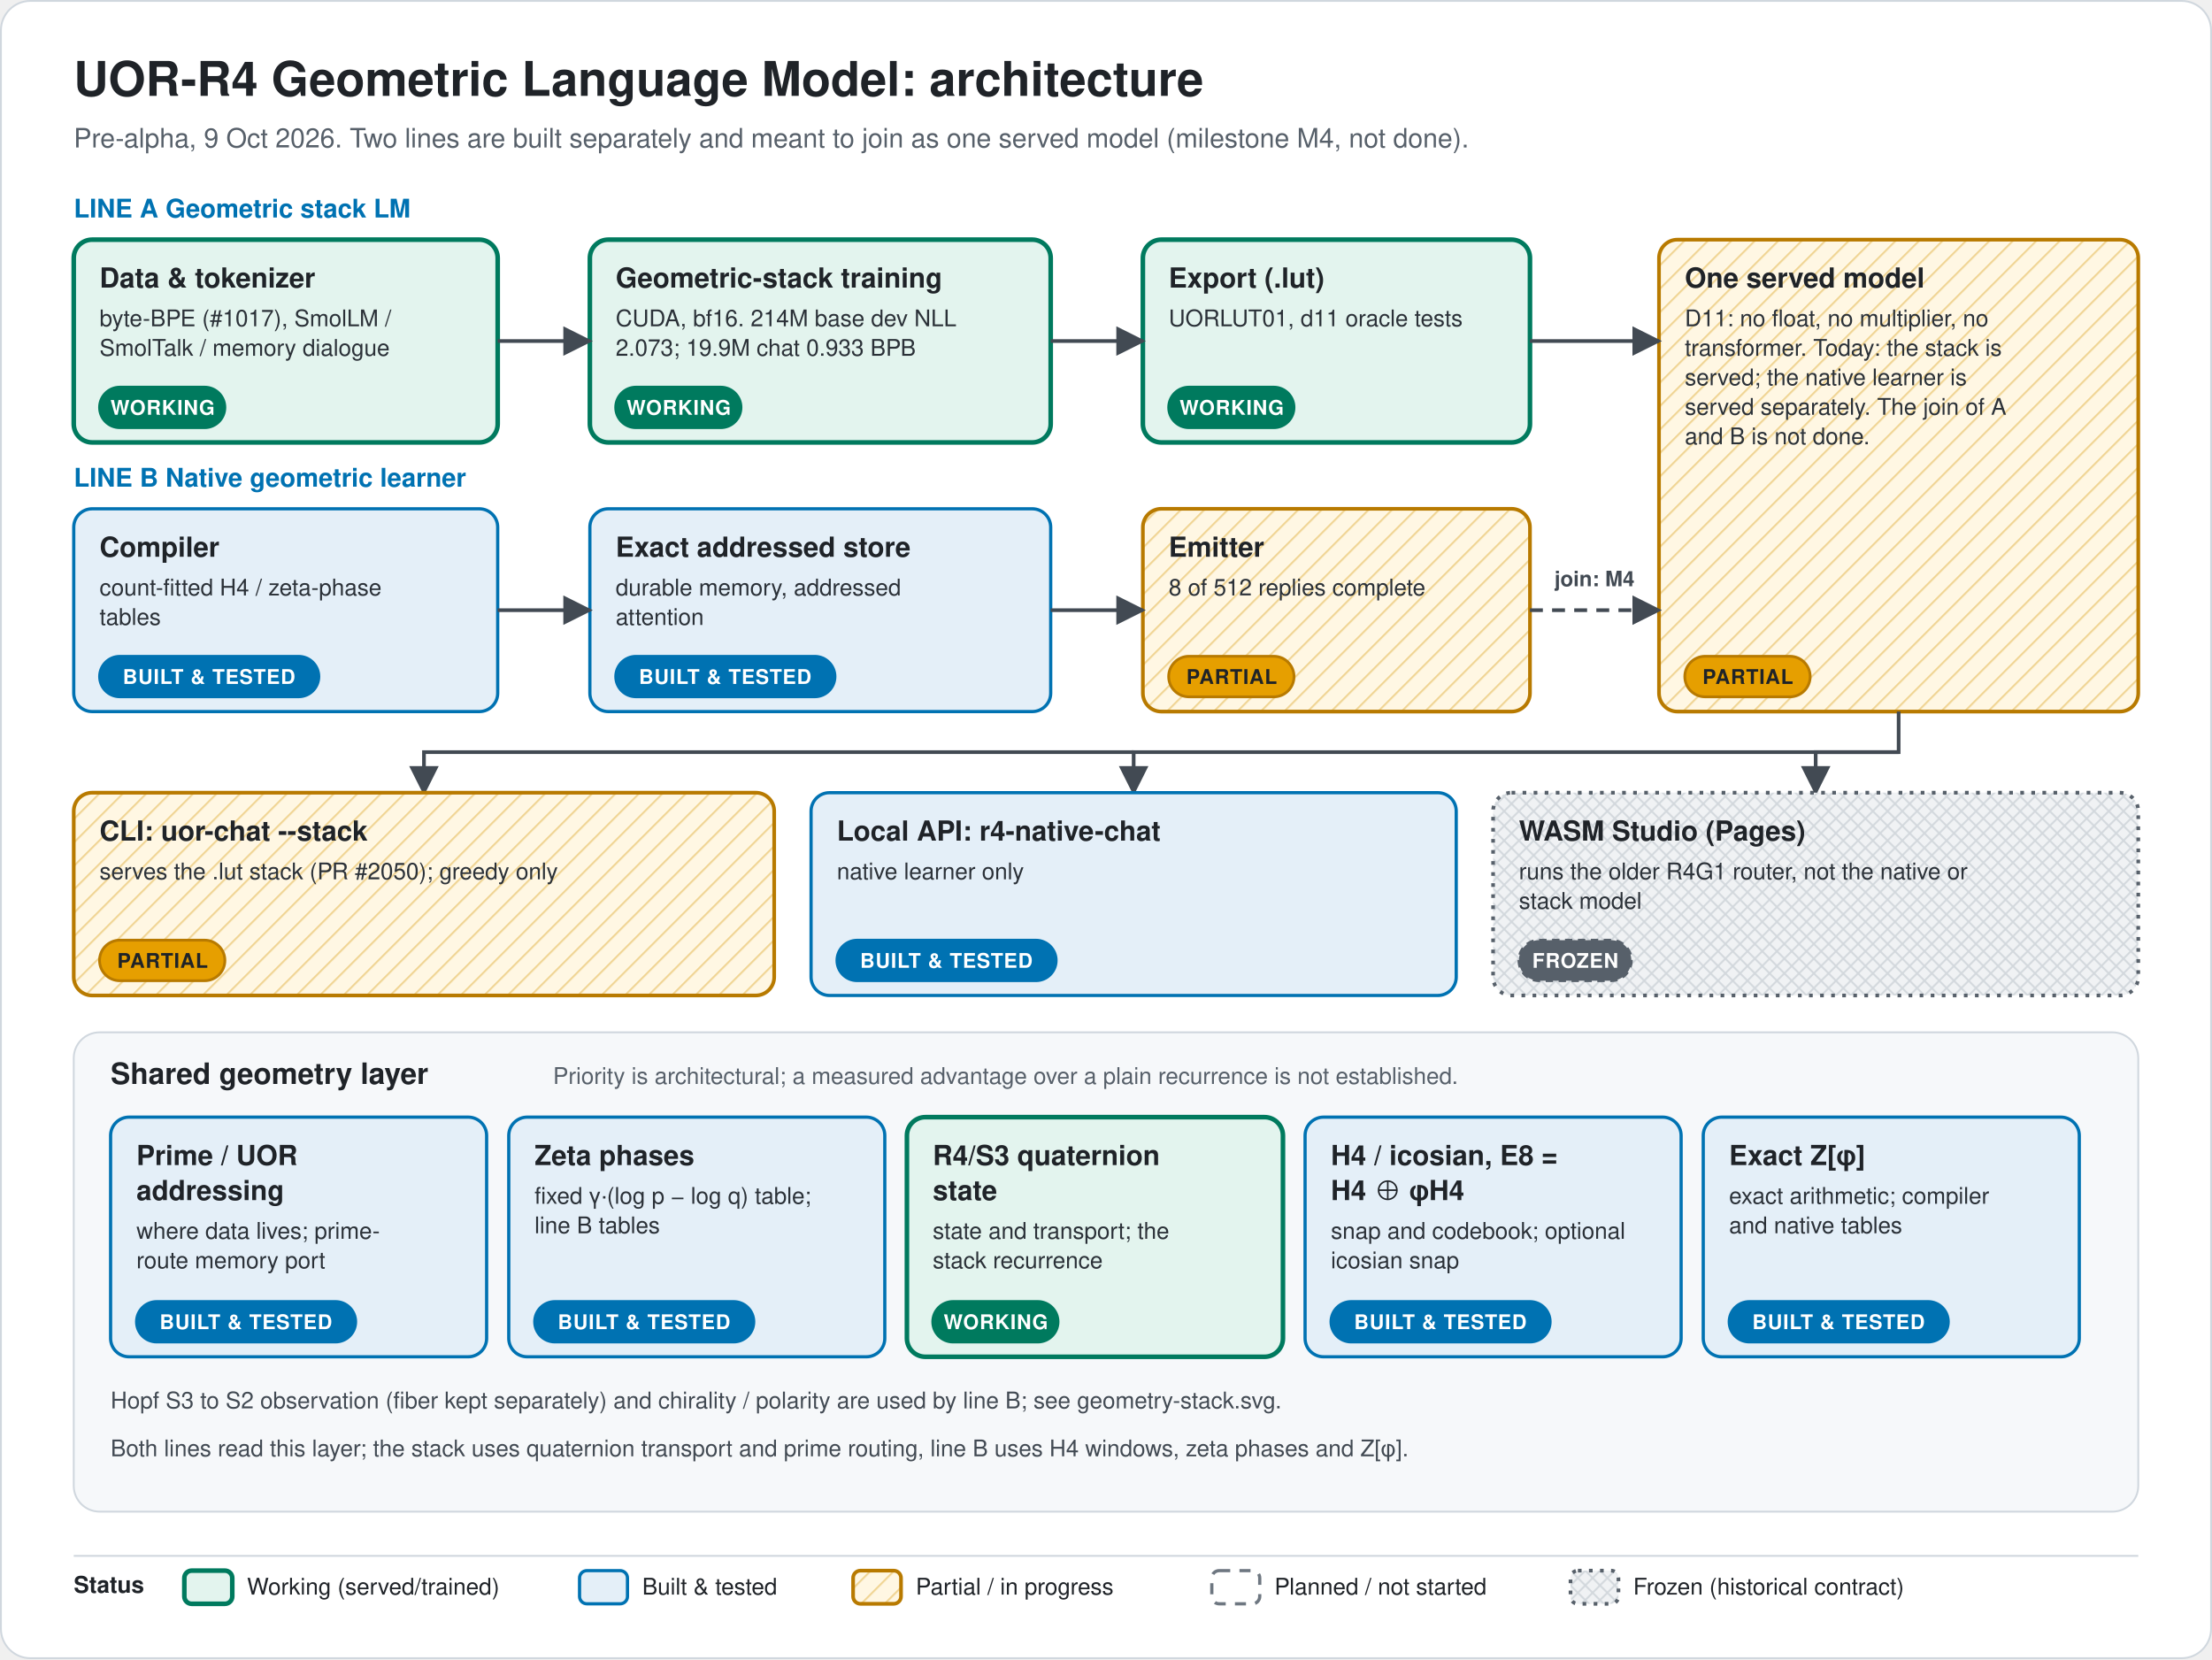
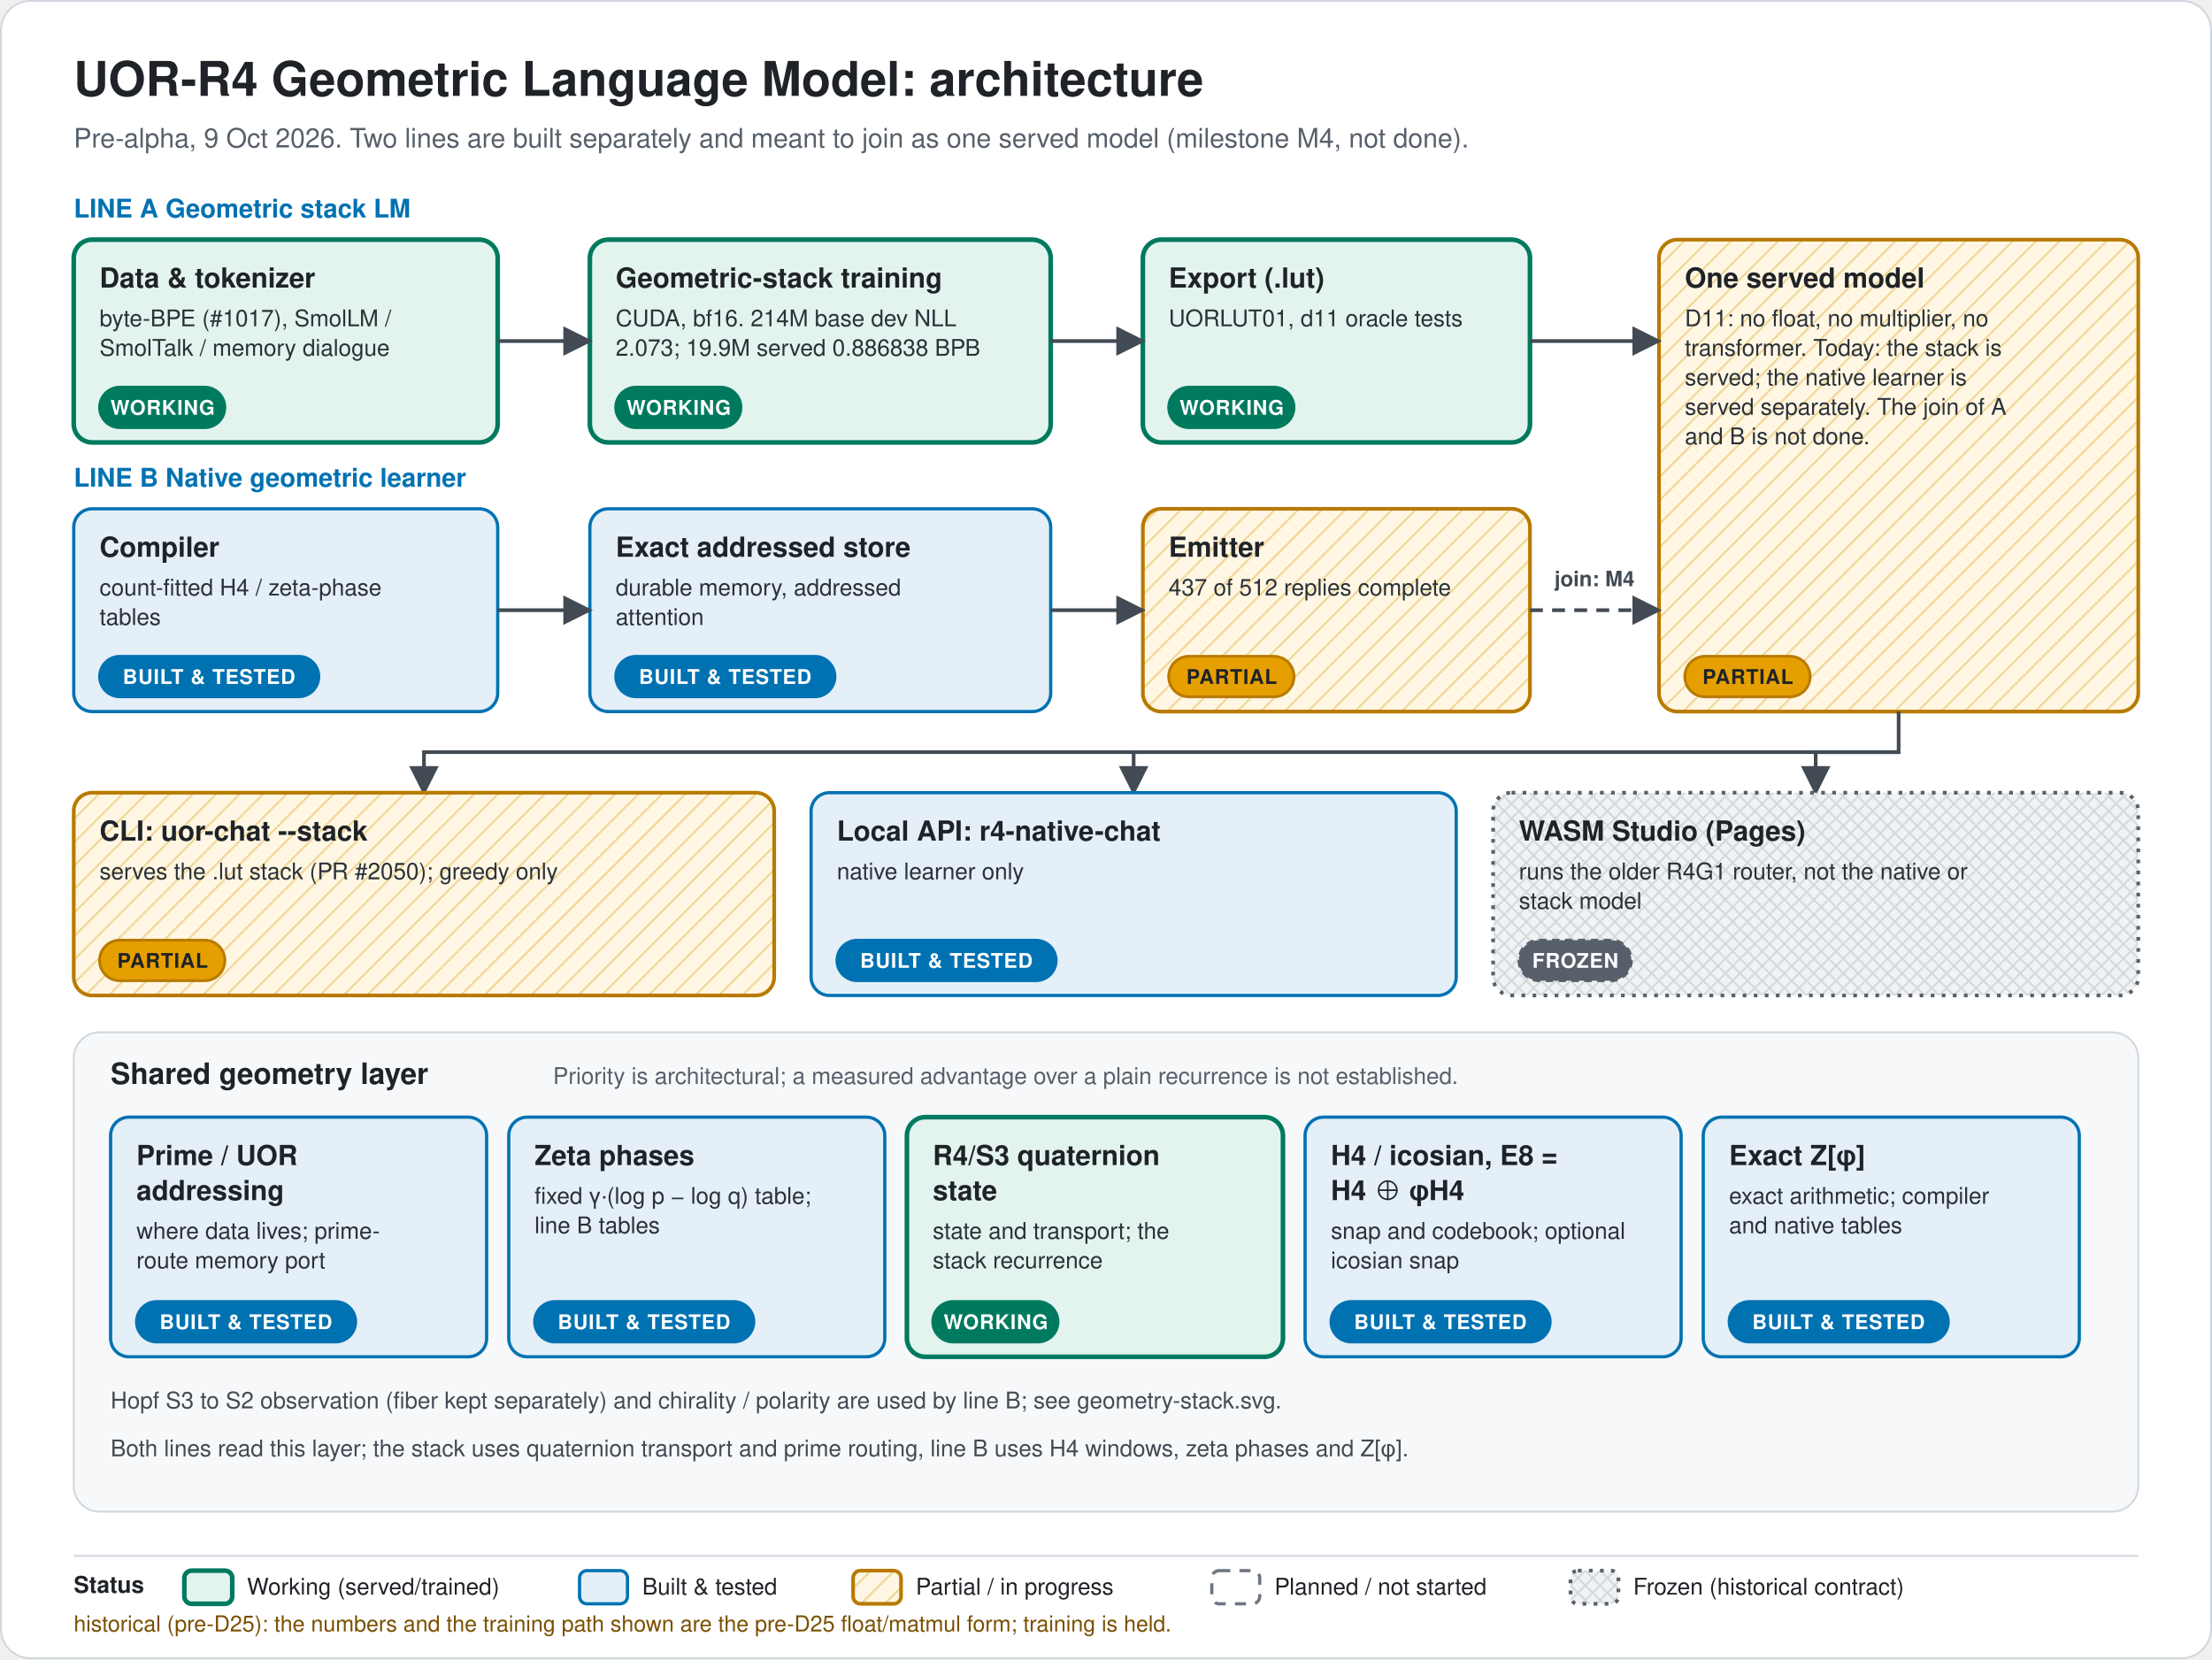
<svg xmlns="http://www.w3.org/2000/svg" viewBox="0 0 1200 900" width="1200" height="900" role="img" aria-labelledby="t d" font-family="-apple-system, BlinkMacSystemFont, 'Segoe UI', Helvetica, Arial, sans-serif">
  <defs>
    <marker id="ah" viewBox="0 0 10 10" refX="9" refY="5" markerWidth="8" markerHeight="8" orient="auto-start-reverse">
      <path d="M0,0 L10,5 L0,10 z" fill="#424A53" />
    </marker>
    <pattern id="hP" width="9" height="9" patternUnits="userSpaceOnUse" patternTransform="rotate(45)">
      <rect width="9" height="9" fill="#FFF7E3" />
      <line x1="0" y1="0" x2="0" y2="9" stroke="#F1D79A" stroke-width="2.2" />
    </pattern>
    <pattern id="hF" width="8" height="8" patternUnits="userSpaceOnUse">
      <rect width="8" height="8" fill="#F0F2F4" />
      <path d="M0,0 L8,8 M8,0 L0,8" stroke="#D3D8DD" stroke-width="1" />
    </pattern>
  </defs>
  <rect x="0.5" y="0.5" width="1199" height="899" rx="16" fill="#FFFFFF" stroke="#D0D7DE" />
  <text x="40" y="52" font-size="26" font-weight="700" fill="#1F2328" text-anchor="start">UOR-R4 Geometric Language Model: architecture</text>
  <text x="40" y="80" font-size="14.5" font-weight="400" fill="#57606A" text-anchor="start">Pre-alpha, 9 Oct 2026. Two lines are built separately and meant to join as one served model (milestone M4, not done).</text>
  <text x="40" y="118" font-size="14" font-weight="700" fill="#0072B2" text-anchor="start">LINE A  Geometric stack LM</text>
  <text x="40" y="264" font-size="14" font-weight="700" fill="#0072B2" text-anchor="start">LINE B  Native geometric learner</text>
  <rect x="40" y="130" width="230" height="110" rx="10" fill="#E3F4EE" stroke="#007A5E" stroke-width="2.5" />
  <text x="54" y="156" font-size="15" font-weight="700" fill="#1F2328" text-anchor="start">Data &amp; tokenizer</text>
  <text x="54" y="177" font-size="12.5" font-weight="400" fill="#2B3138" text-anchor="start">byte-BPE (#1017), SmolLM /</text>
  <text x="54" y="193" font-size="12.5" font-weight="400" fill="#2B3138" text-anchor="start">SmolTalk / memory dialogue</text>
  <rect x="54" y="210" width="68" height="22" rx="11" fill="#007A5E" stroke="#007A5E" stroke-width="1.5" />
  <text x="88.2" y="225" font-size="11" font-weight="700" fill="#FFFFFF" text-anchor="middle" letter-spacing="0.4">WORKING</text>
  <rect x="320" y="130" width="250" height="110" rx="10" fill="#E3F4EE" stroke="#007A5E" stroke-width="2.5" />
  <text x="334" y="156" font-size="15" font-weight="700" fill="#1F2328" text-anchor="start">Geometric-stack training</text>
  <text x="334" y="177" font-size="12.5" font-weight="400" fill="#2B3138" text-anchor="start">CUDA, bf16. 214M base dev NLL</text>
-   <text x="334" y="193" font-size="12.5" font-weight="400" fill="#2B3138" text-anchor="start">2.073; 19.9M chat 0.933 BPB</text>
+   <text x="334" y="193" font-size="12.5" font-weight="400" fill="#2B3138" text-anchor="start">2.073; 19.9M served 0.886838 BPB</text>
  <rect x="334" y="210" width="68" height="22" rx="11" fill="#007A5E" stroke="#007A5E" stroke-width="1.5" />
  <text x="368.2" y="225" font-size="11" font-weight="700" fill="#FFFFFF" text-anchor="middle" letter-spacing="0.4">WORKING</text>
  <rect x="620" y="130" width="210" height="110" rx="10" fill="#E3F4EE" stroke="#007A5E" stroke-width="2.5" />
  <text x="634" y="156" font-size="15" font-weight="700" fill="#1F2328" text-anchor="start">Export (.lut)</text>
  <text x="634" y="177" font-size="12.5" font-weight="400" fill="#2B3138" text-anchor="start">UORLUT01, d11 oracle tests</text>
  <rect x="634" y="210" width="68" height="22" rx="11" fill="#007A5E" stroke="#007A5E" stroke-width="1.5" />
  <text x="668.2" y="225" font-size="11" font-weight="700" fill="#FFFFFF" text-anchor="middle" letter-spacing="0.4">WORKING</text>
  <path d="M270,185 L320,185" fill="none" stroke="#424A53" stroke-width="2" marker-end="url(#ah)" />
  <path d="M570,185 L620,185" fill="none" stroke="#424A53" stroke-width="2" marker-end="url(#ah)" />
  <rect x="40" y="276" width="230" height="110" rx="10" fill="#E4EFF8" stroke="#0072B2" stroke-width="1.75" />
  <text x="54" y="302" font-size="15" font-weight="700" fill="#1F2328" text-anchor="start">Compiler</text>
  <text x="54" y="323" font-size="12.5" font-weight="400" fill="#2B3138" text-anchor="start">count-fitted H4 / zeta-phase</text>
  <text x="54" y="339" font-size="12.5" font-weight="400" fill="#2B3138" text-anchor="start">tables</text>
  <rect x="54" y="356" width="119" height="22" rx="11" fill="#0072B2" stroke="#0072B2" stroke-width="1.5" />
  <text x="113.4" y="371" font-size="11" font-weight="700" fill="#FFFFFF" text-anchor="middle" letter-spacing="0.4">BUILT &amp; TESTED</text>
  <rect x="320" y="276" width="250" height="110" rx="10" fill="#E4EFF8" stroke="#0072B2" stroke-width="1.75" />
  <text x="334" y="302" font-size="15" font-weight="700" fill="#1F2328" text-anchor="start">Exact addressed store</text>
  <text x="334" y="323" font-size="12.5" font-weight="400" fill="#2B3138" text-anchor="start">durable memory, addressed</text>
  <text x="334" y="339" font-size="12.5" font-weight="400" fill="#2B3138" text-anchor="start">attention</text>
  <rect x="334" y="356" width="119" height="22" rx="11" fill="#0072B2" stroke="#0072B2" stroke-width="1.5" />
  <text x="393.4" y="371" font-size="11" font-weight="700" fill="#FFFFFF" text-anchor="middle" letter-spacing="0.4">BUILT &amp; TESTED</text>
  <rect x="620" y="276" width="210" height="110" rx="10" fill="url(#hP)" stroke="#B87A00" stroke-width="2" />
  <text x="634" y="302" font-size="15" font-weight="700" fill="#1F2328" text-anchor="start">Emitter</text>
-   <text x="634" y="323" font-size="12.5" font-weight="400" fill="#2B3138" text-anchor="start">8 of 512 replies complete</text>
+   <text x="634" y="323" font-size="12.5" font-weight="400" fill="#2B3138" text-anchor="start">437 of 512 replies complete</text>
  <rect x="634" y="356" width="68" height="22" rx="11" fill="#E69F00" stroke="#B87A00" stroke-width="1.5" />
  <text x="668.2" y="371" font-size="11" font-weight="700" fill="#1F2328" text-anchor="middle" letter-spacing="0.4">PARTIAL</text>
  <path d="M270,331 L320,331" fill="none" stroke="#424A53" stroke-width="2" marker-end="url(#ah)" />
  <path d="M570,331 L620,331" fill="none" stroke="#424A53" stroke-width="2" marker-end="url(#ah)" />
  <rect x="900" y="130" width="260" height="256" rx="10" fill="url(#hP)" stroke="#B87A00" stroke-width="2" />
  <text x="914" y="156" font-size="15" font-weight="700" fill="#1F2328" text-anchor="start">One served model</text>
  <text x="914" y="177" font-size="12.5" font-weight="400" fill="#2B3138" text-anchor="start">D11: no float, no multiplier, no</text>
  <text x="914" y="193" font-size="12.5" font-weight="400" fill="#2B3138" text-anchor="start">transformer. Today: the stack is</text>
  <text x="914" y="209" font-size="12.5" font-weight="400" fill="#2B3138" text-anchor="start">served; the native learner is</text>
  <text x="914" y="225" font-size="12.5" font-weight="400" fill="#2B3138" text-anchor="start">served separately. The join of A</text>
  <text x="914" y="241" font-size="12.5" font-weight="400" fill="#2B3138" text-anchor="start">and B is not done.</text>
  <rect x="914" y="356" width="68" height="22" rx="11" fill="#E69F00" stroke="#B87A00" stroke-width="1.5" />
  <text x="948.2" y="371" font-size="11" font-weight="700" fill="#1F2328" text-anchor="middle" letter-spacing="0.4">PARTIAL</text>
  <path d="M830,185 L900,185" fill="none" stroke="#424A53" stroke-width="2" marker-end="url(#ah)" />
  <path d="M830,331 L900,331" fill="none" stroke="#424A53" stroke-width="2" stroke-dasharray="7 5" marker-end="url(#ah)" />
  <text x="865" y="318" font-size="11.5" font-weight="700" fill="#424A53" text-anchor="middle">join: M4</text>
  <path d="M1030,386 L1030,408 L985,408 L985,430" fill="none" stroke="#424A53" stroke-width="2" marker-end="url(#ah)" />
  <path d="M1030,408 L615,408 L615,430" fill="none" stroke="#424A53" stroke-width="2" marker-end="url(#ah)" />
  <path d="M615,408 L230,408 L230,430" fill="none" stroke="#424A53" stroke-width="2" marker-end="url(#ah)" />
  <rect x="40" y="430" width="380" height="110" rx="10" fill="url(#hP)" stroke="#B87A00" stroke-width="2" />
  <text x="54" y="456" font-size="15" font-weight="700" fill="#1F2328" text-anchor="start">CLI: uor-chat --stack</text>
  <text x="54" y="477" font-size="12.5" font-weight="400" fill="#2B3138" text-anchor="start">serves the .lut stack (PR #2050); greedy only</text>
  <rect x="54" y="510" width="68" height="22" rx="11" fill="#E69F00" stroke="#B87A00" stroke-width="1.5" />
  <text x="88.2" y="525" font-size="11" font-weight="700" fill="#1F2328" text-anchor="middle" letter-spacing="0.4">PARTIAL</text>
  <rect x="440" y="430" width="350" height="110" rx="10" fill="#E4EFF8" stroke="#0072B2" stroke-width="1.75" />
  <text x="454" y="456" font-size="15" font-weight="700" fill="#1F2328" text-anchor="start">Local API: r4-native-chat</text>
  <text x="454" y="477" font-size="12.5" font-weight="400" fill="#2B3138" text-anchor="start">native learner only</text>
  <rect x="454" y="510" width="119" height="22" rx="11" fill="#0072B2" stroke="#0072B2" stroke-width="1.5" />
  <text x="513.4" y="525" font-size="11" font-weight="700" fill="#FFFFFF" text-anchor="middle" letter-spacing="0.4">BUILT &amp; TESTED</text>
  <rect x="810" y="430" width="350" height="110" rx="10" fill="url(#hF)" stroke="#57606A" stroke-width="2" stroke-dasharray="2 4" />
  <text x="824" y="456" font-size="15" font-weight="700" fill="#1F2328" text-anchor="start">WASM Studio (Pages)</text>
  <text x="824" y="477" font-size="12.5" font-weight="400" fill="#2B3138" text-anchor="start">runs the older R4G1 router, not the native or</text>
  <text x="824" y="493" font-size="12.5" font-weight="400" fill="#2B3138" text-anchor="start">stack model</text>
  <rect x="824" y="510" width="61" height="22" rx="11" fill="#57606A" stroke="#57606A" stroke-width="1.5" stroke-dasharray="4 3" />
  <text x="854.6" y="525" font-size="11" font-weight="700" fill="#FFFFFF" text-anchor="middle" letter-spacing="0.4">FROZEN</text>
  <rect x="40" y="560" width="1120" height="260" rx="14" fill="#F6F8FA" stroke="#D0D7DE" />
  <text x="60" y="588" font-size="16" font-weight="700" fill="#1F2328" text-anchor="start">Shared geometry layer</text>
  <text x="300" y="588" font-size="12.5" font-weight="400" fill="#57606A" text-anchor="start">Priority is architectural; a measured advantage over a plain recurrence is not established.</text>
  <rect x="60" y="606" width="204" height="130" rx="10" fill="#E4EFF8" stroke="#0072B2" stroke-width="1.75" />
  <text x="74" y="632" font-size="15" font-weight="700" fill="#1F2328" text-anchor="start">Prime / UOR</text>
  <text x="74" y="651" font-size="15" font-weight="700" fill="#1F2328" text-anchor="start">addressing</text>
  <text x="74" y="672" font-size="12.5" font-weight="400" fill="#2B3138" text-anchor="start">where data lives; prime-</text>
  <text x="74" y="688" font-size="12.5" font-weight="400" fill="#2B3138" text-anchor="start">route memory port</text>
  <rect x="74" y="706" width="119" height="22" rx="11" fill="#0072B2" stroke="#0072B2" stroke-width="1.5" />
  <text x="133.4" y="721" font-size="11" font-weight="700" fill="#FFFFFF" text-anchor="middle" letter-spacing="0.4">BUILT &amp; TESTED</text>
  <rect x="276" y="606" width="204" height="130" rx="10" fill="#E4EFF8" stroke="#0072B2" stroke-width="1.75" />
  <text x="290" y="632" font-size="15" font-weight="700" fill="#1F2328" text-anchor="start">Zeta phases</text>
  <text x="290" y="653" font-size="12.5" font-weight="400" fill="#2B3138" text-anchor="start">fixed γ·(log p − log q) table;</text>
  <text x="290" y="669" font-size="12.5" font-weight="400" fill="#2B3138" text-anchor="start">line B tables</text>
  <rect x="290" y="706" width="119" height="22" rx="11" fill="#0072B2" stroke="#0072B2" stroke-width="1.5" />
  <text x="349.4" y="721" font-size="11" font-weight="700" fill="#FFFFFF" text-anchor="middle" letter-spacing="0.4">BUILT &amp; TESTED</text>
  <rect x="492" y="606" width="204" height="130" rx="10" fill="#E3F4EE" stroke="#007A5E" stroke-width="2.5" />
  <text x="506" y="632" font-size="15" font-weight="700" fill="#1F2328" text-anchor="start">R4/S3 quaternion</text>
  <text x="506" y="651" font-size="15" font-weight="700" fill="#1F2328" text-anchor="start">state</text>
  <text x="506" y="672" font-size="12.5" font-weight="400" fill="#2B3138" text-anchor="start">state and transport; the</text>
  <text x="506" y="688" font-size="12.5" font-weight="400" fill="#2B3138" text-anchor="start">stack recurrence</text>
  <rect x="506" y="706" width="68" height="22" rx="11" fill="#007A5E" stroke="#007A5E" stroke-width="1.5" />
  <text x="540.2" y="721" font-size="11" font-weight="700" fill="#FFFFFF" text-anchor="middle" letter-spacing="0.4">WORKING</text>
  <rect x="708" y="606" width="204" height="130" rx="10" fill="#E4EFF8" stroke="#0072B2" stroke-width="1.75" />
  <text x="722" y="632" font-size="15" font-weight="700" fill="#1F2328" text-anchor="start">H4 / icosian, E8 =</text>
  <text x="722" y="651" font-size="15" font-weight="700" fill="#1F2328" text-anchor="start">H4 ⊕ φH4</text>
  <text x="722" y="672" font-size="12.5" font-weight="400" fill="#2B3138" text-anchor="start">snap and codebook; optional</text>
  <text x="722" y="688" font-size="12.5" font-weight="400" fill="#2B3138" text-anchor="start">icosian snap</text>
  <rect x="722" y="706" width="119" height="22" rx="11" fill="#0072B2" stroke="#0072B2" stroke-width="1.5" />
  <text x="781.4" y="721" font-size="11" font-weight="700" fill="#FFFFFF" text-anchor="middle" letter-spacing="0.4">BUILT &amp; TESTED</text>
  <rect x="924" y="606" width="204" height="130" rx="10" fill="#E4EFF8" stroke="#0072B2" stroke-width="1.75" />
  <text x="938" y="632" font-size="15" font-weight="700" fill="#1F2328" text-anchor="start">Exact Z[φ]</text>
  <text x="938" y="653" font-size="12.5" font-weight="400" fill="#2B3138" text-anchor="start">exact arithmetic; compiler</text>
  <text x="938" y="669" font-size="12.5" font-weight="400" fill="#2B3138" text-anchor="start">and native tables</text>
  <rect x="938" y="706" width="119" height="22" rx="11" fill="#0072B2" stroke="#0072B2" stroke-width="1.5" />
  <text x="997.4" y="721" font-size="11" font-weight="700" fill="#FFFFFF" text-anchor="middle" letter-spacing="0.4">BUILT &amp; TESTED</text>
  <text x="60" y="764" font-size="12.5" font-weight="400" fill="#424A53" text-anchor="start">Hopf S3 to S2 observation (fiber kept separately) and chirality / polarity are used by line B; see geometry-stack.svg.</text>
  <text x="60" y="790" font-size="12.5" font-weight="400" fill="#424A53" text-anchor="start">Both lines read this layer; the stack uses quaternion transport and prime routing, line B uses H4 windows, zeta phases and Z[φ].</text>
  <line x1="40" y1="844" x2="1160" y2="844" stroke="#D0D7DE" />
  <text x="40" y="864" font-size="12.5" font-weight="700" fill="#1F2328" text-anchor="start">Status</text>
  <rect x="100" y="852" width="26" height="18" rx="4" fill="#E3F4EE" stroke="#007A5E" stroke-width="2.5" />
  <text x="134" y="865" font-size="12.5" font-weight="400" fill="#1F2328" text-anchor="start">Working (served/trained)</text>
  <rect x="314.4" y="852" width="26" height="18" rx="4" fill="#E4EFF8" stroke="#0072B2" stroke-width="1.75" />
  <text x="348.4" y="865" font-size="12.5" font-weight="400" fill="#1F2328" text-anchor="start">Built &amp; tested</text>
  <rect x="462.8" y="852" width="26" height="18" rx="4" fill="url(#hP)" stroke="#B87A00" stroke-width="2" />
  <text x="496.8" y="865" font-size="12.5" font-weight="400" fill="#1F2328" text-anchor="start">Partial / in progress</text>
  <rect x="657.4" y="852" width="26" height="18" rx="4" fill="#FFFFFF" stroke="#6E7781" stroke-width="1.75" stroke-dasharray="6 5" />
  <text x="691.4" y="865" font-size="12.5" font-weight="400" fill="#1F2328" text-anchor="start">Planned / not started</text>
  <rect x="852.0" y="852" width="26" height="18" rx="4" fill="url(#hF)" stroke="#57606A" stroke-width="2" stroke-dasharray="2 4" />
  <text x="886.0" y="865" font-size="12.5" font-weight="400" fill="#1F2328" text-anchor="start">Frozen (historical contract)</text>
+   <text x="40" y="885" font-size="12" fill="#7a4f00">historical (pre-D25): the numbers and the training path shown are the pre-D25 float/matmul form; training is held.</text>
</svg>
